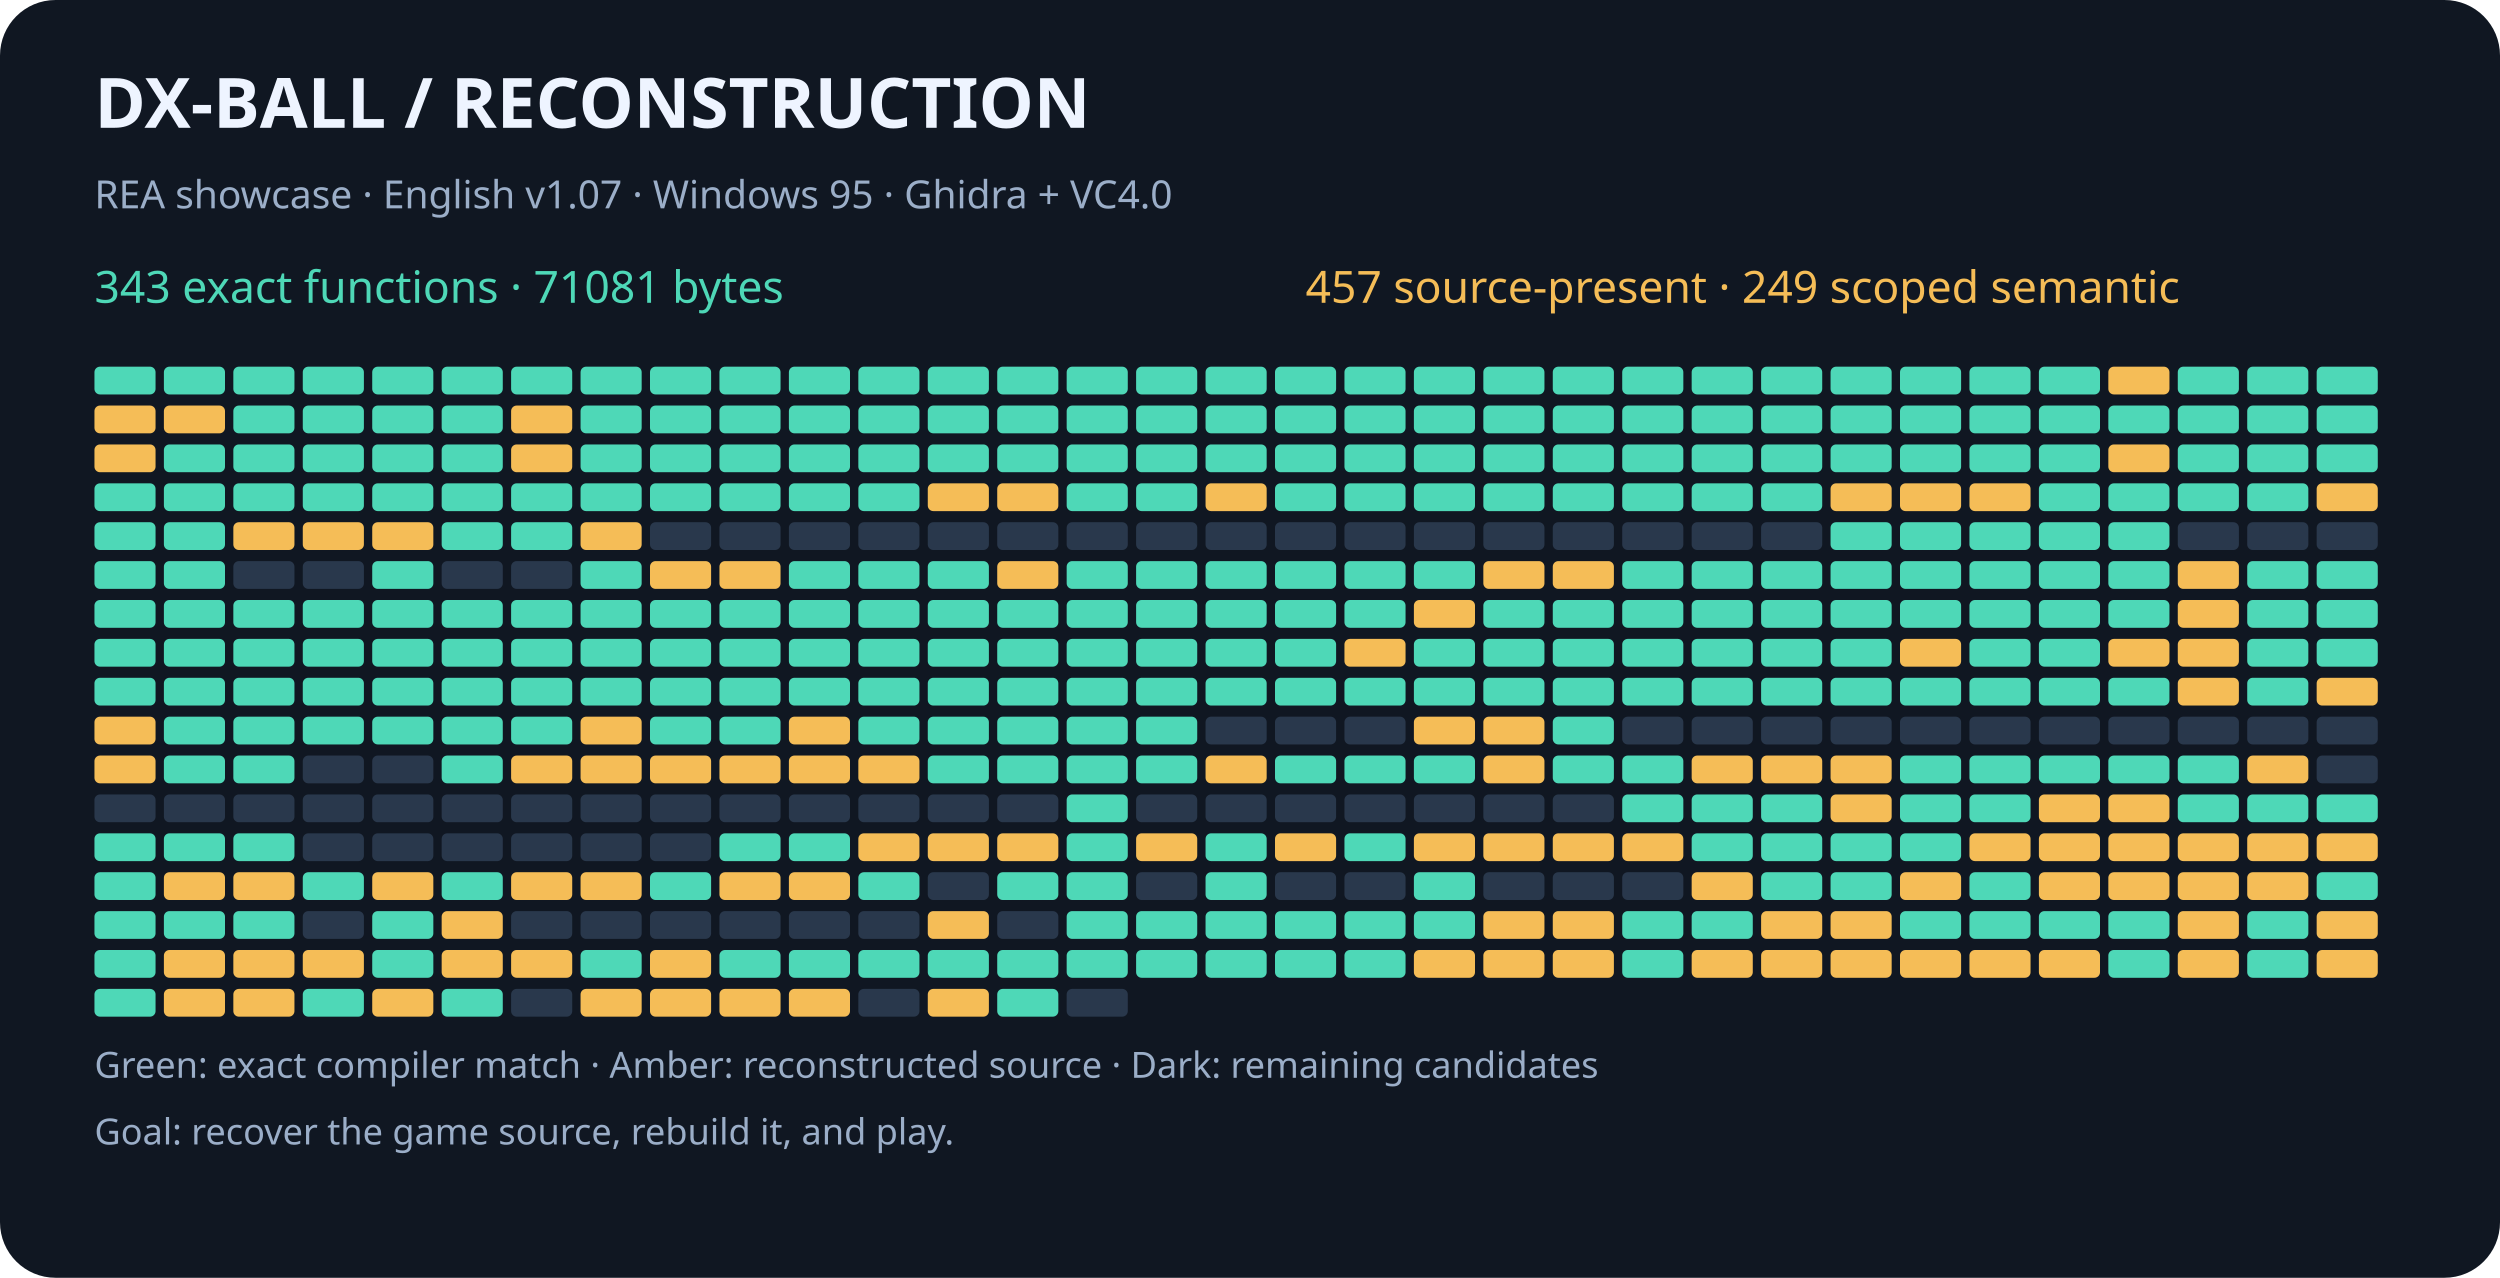
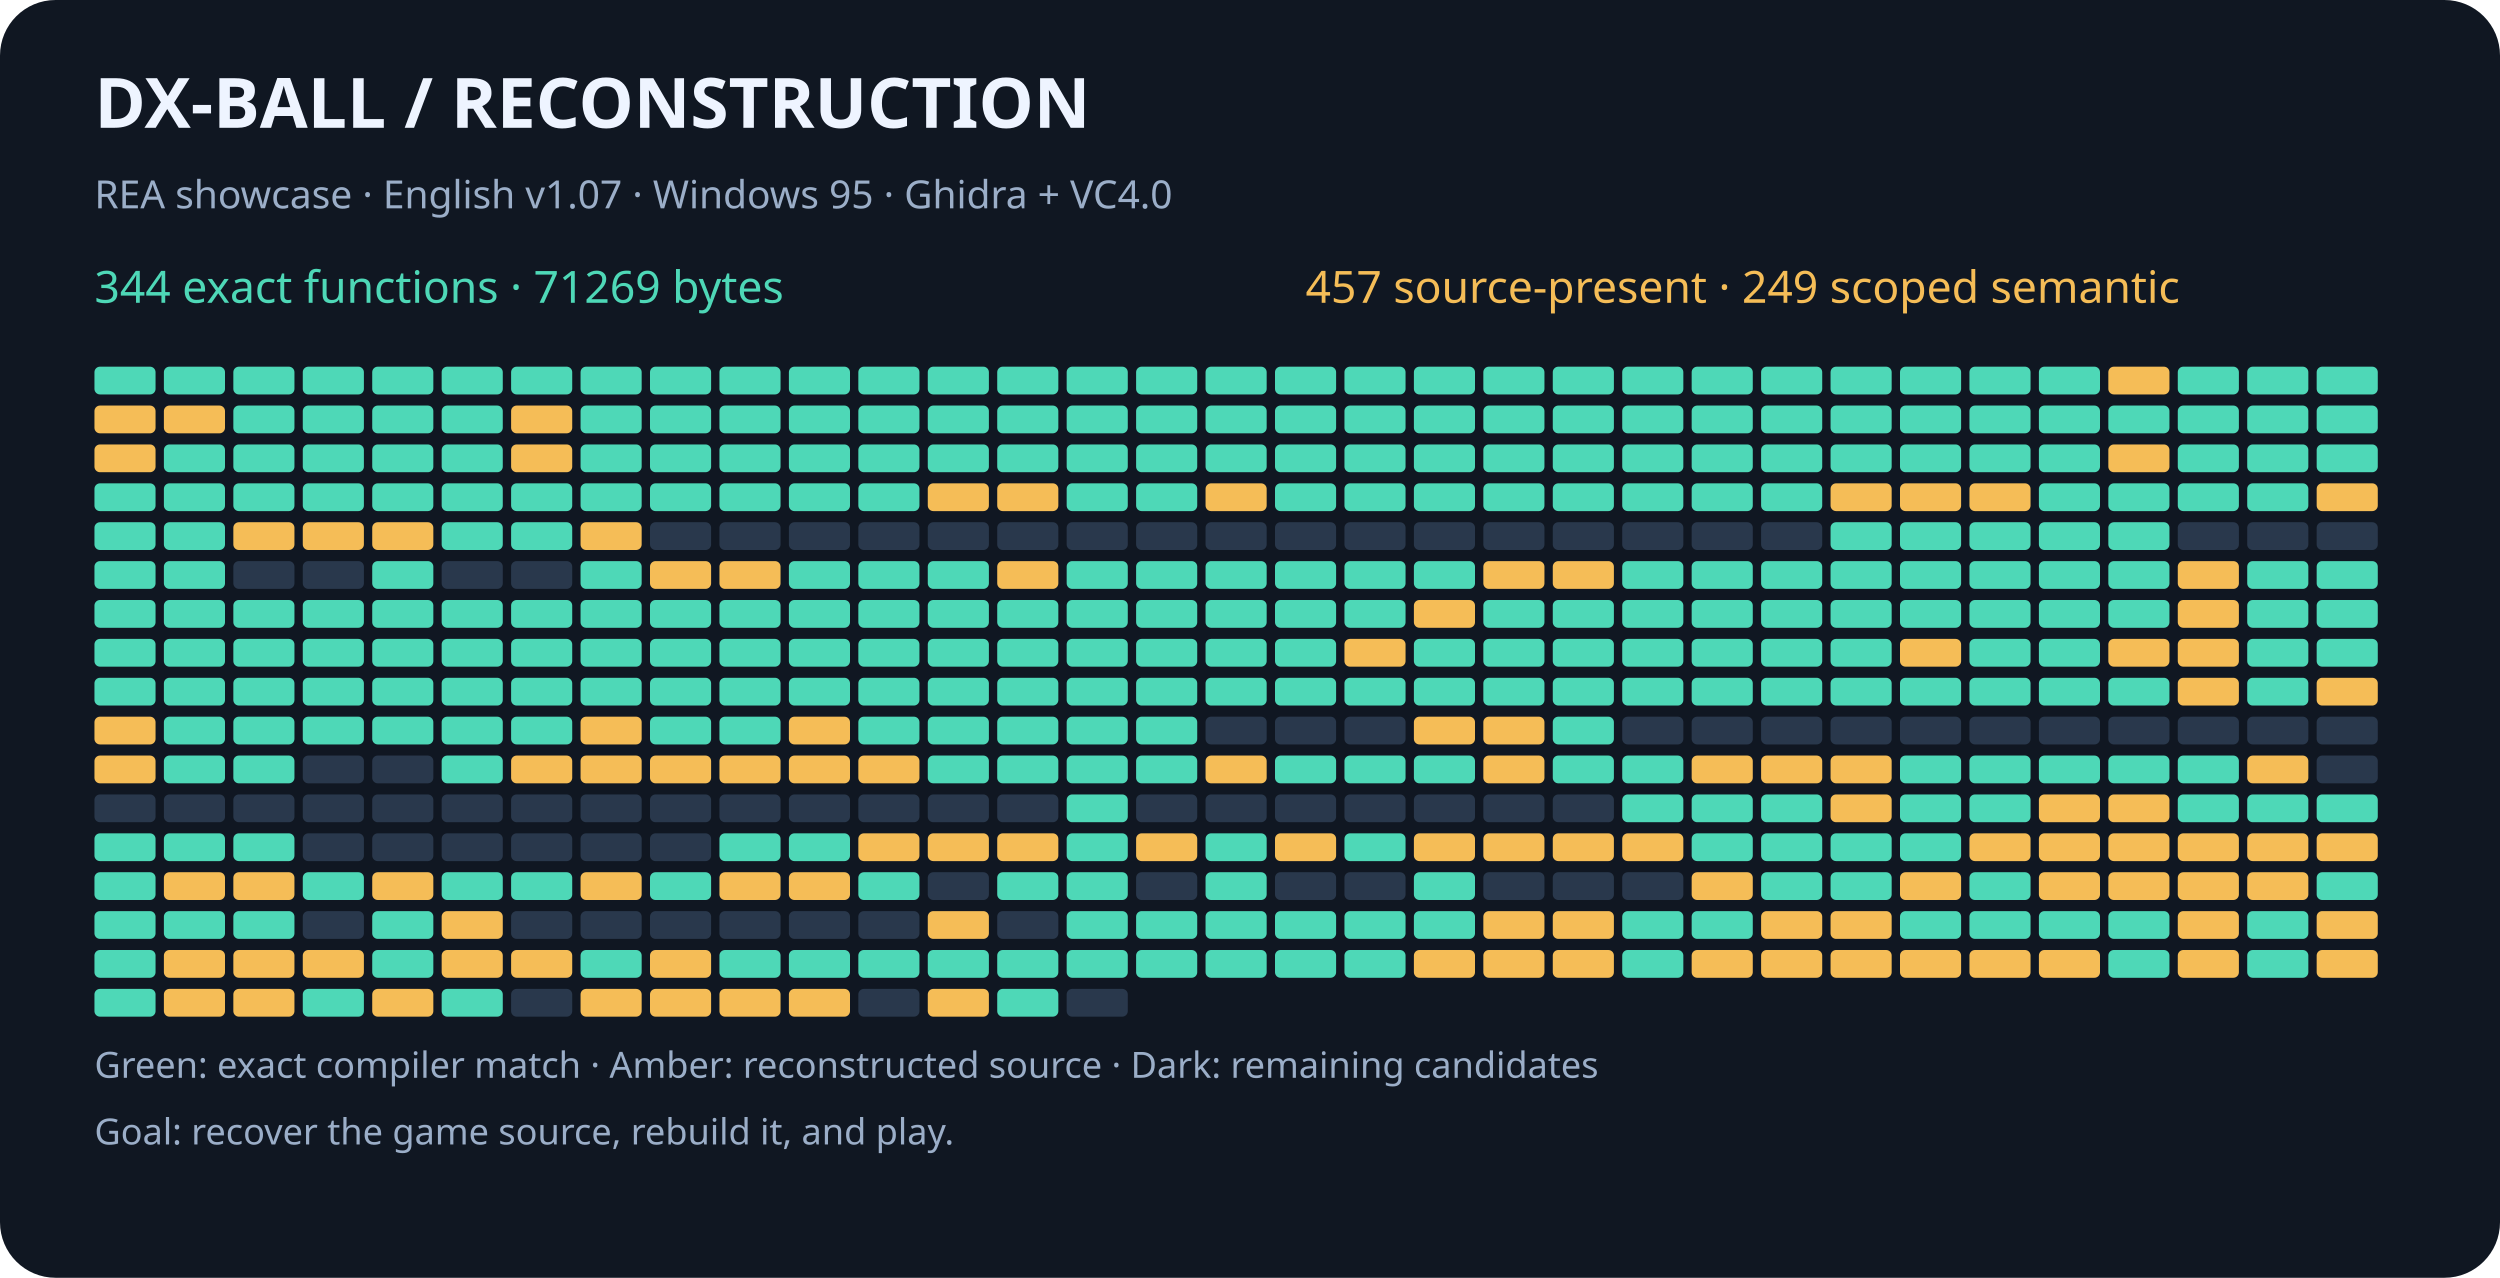
<svg xmlns="http://www.w3.org/2000/svg" width="900" height="460" viewBox="0 0 900 460" role="img" aria-labelledby="title desc">
  <rect width="900" height="460" rx="20" fill="#101722" />
  <g font-family="sans-serif">
    <text x="34" y="46" fill="#eef4ff" font-size="25" font-weight="bold">DX-BALL  /  RECONSTRUCTION</text>
    <text x="34" y="75" fill="#9baec8" font-size="14">REA showcase · English v1.07 · Windows 95 · Ghidra + VC4.0</text>
-     <text x="34" y="109" fill="#4ed8b7" font-size="16">343 exact functions · 71081 bytes</text>
+     <text x="34" y="109" fill="#4ed8b7" font-size="16">344 exact functions · 71269 bytes</text>
    <text x="470" y="109" fill="#f5bd57" font-size="16">457 source-present · 249 scoped semantic</text>
    <rect x="34" y="132" width="22" height="10" rx="2" fill="#4ed8b7" />
    <rect x="59" y="132" width="22" height="10" rx="2" fill="#4ed8b7" />
    <rect x="84" y="132" width="22" height="10" rx="2" fill="#4ed8b7" />
    <rect x="109" y="132" width="22" height="10" rx="2" fill="#4ed8b7" />
    <rect x="134" y="132" width="22" height="10" rx="2" fill="#4ed8b7" />
    <rect x="159" y="132" width="22" height="10" rx="2" fill="#4ed8b7" />
    <rect x="184" y="132" width="22" height="10" rx="2" fill="#4ed8b7" />
    <rect x="209" y="132" width="22" height="10" rx="2" fill="#4ed8b7" />
    <rect x="234" y="132" width="22" height="10" rx="2" fill="#4ed8b7" />
    <rect x="259" y="132" width="22" height="10" rx="2" fill="#4ed8b7" />
    <rect x="284" y="132" width="22" height="10" rx="2" fill="#4ed8b7" />
    <rect x="309" y="132" width="22" height="10" rx="2" fill="#4ed8b7" />
    <rect x="334" y="132" width="22" height="10" rx="2" fill="#4ed8b7" />
    <rect x="359" y="132" width="22" height="10" rx="2" fill="#4ed8b7" />
    <rect x="384" y="132" width="22" height="10" rx="2" fill="#4ed8b7" />
    <rect x="409" y="132" width="22" height="10" rx="2" fill="#4ed8b7" />
    <rect x="434" y="132" width="22" height="10" rx="2" fill="#4ed8b7" />
    <rect x="459" y="132" width="22" height="10" rx="2" fill="#4ed8b7" />
    <rect x="484" y="132" width="22" height="10" rx="2" fill="#4ed8b7" />
    <rect x="509" y="132" width="22" height="10" rx="2" fill="#4ed8b7" />
    <rect x="534" y="132" width="22" height="10" rx="2" fill="#4ed8b7" />
    <rect x="559" y="132" width="22" height="10" rx="2" fill="#4ed8b7" />
    <rect x="584" y="132" width="22" height="10" rx="2" fill="#4ed8b7" />
    <rect x="609" y="132" width="22" height="10" rx="2" fill="#4ed8b7" />
    <rect x="634" y="132" width="22" height="10" rx="2" fill="#4ed8b7" />
    <rect x="659" y="132" width="22" height="10" rx="2" fill="#4ed8b7" />
    <rect x="684" y="132" width="22" height="10" rx="2" fill="#4ed8b7" />
    <rect x="709" y="132" width="22" height="10" rx="2" fill="#4ed8b7" />
    <rect x="734" y="132" width="22" height="10" rx="2" fill="#4ed8b7" />
    <rect x="759" y="132" width="22" height="10" rx="2" fill="#f5bd57" />
    <rect x="784" y="132" width="22" height="10" rx="2" fill="#4ed8b7" />
    <rect x="809" y="132" width="22" height="10" rx="2" fill="#4ed8b7" />
    <rect x="834" y="132" width="22" height="10" rx="2" fill="#4ed8b7" />
    <rect x="34" y="146" width="22" height="10" rx="2" fill="#f5bd57" />
    <rect x="59" y="146" width="22" height="10" rx="2" fill="#f5bd57" />
    <rect x="84" y="146" width="22" height="10" rx="2" fill="#4ed8b7" />
    <rect x="109" y="146" width="22" height="10" rx="2" fill="#4ed8b7" />
    <rect x="134" y="146" width="22" height="10" rx="2" fill="#4ed8b7" />
    <rect x="159" y="146" width="22" height="10" rx="2" fill="#4ed8b7" />
    <rect x="184" y="146" width="22" height="10" rx="2" fill="#f5bd57" />
    <rect x="209" y="146" width="22" height="10" rx="2" fill="#4ed8b7" />
    <rect x="234" y="146" width="22" height="10" rx="2" fill="#4ed8b7" />
    <rect x="259" y="146" width="22" height="10" rx="2" fill="#4ed8b7" />
    <rect x="284" y="146" width="22" height="10" rx="2" fill="#4ed8b7" />
    <rect x="309" y="146" width="22" height="10" rx="2" fill="#4ed8b7" />
    <rect x="334" y="146" width="22" height="10" rx="2" fill="#4ed8b7" />
    <rect x="359" y="146" width="22" height="10" rx="2" fill="#4ed8b7" />
    <rect x="384" y="146" width="22" height="10" rx="2" fill="#4ed8b7" />
    <rect x="409" y="146" width="22" height="10" rx="2" fill="#4ed8b7" />
    <rect x="434" y="146" width="22" height="10" rx="2" fill="#4ed8b7" />
    <rect x="459" y="146" width="22" height="10" rx="2" fill="#4ed8b7" />
    <rect x="484" y="146" width="22" height="10" rx="2" fill="#4ed8b7" />
    <rect x="509" y="146" width="22" height="10" rx="2" fill="#4ed8b7" />
    <rect x="534" y="146" width="22" height="10" rx="2" fill="#4ed8b7" />
    <rect x="559" y="146" width="22" height="10" rx="2" fill="#4ed8b7" />
    <rect x="584" y="146" width="22" height="10" rx="2" fill="#4ed8b7" />
    <rect x="609" y="146" width="22" height="10" rx="2" fill="#4ed8b7" />
    <rect x="634" y="146" width="22" height="10" rx="2" fill="#4ed8b7" />
    <rect x="659" y="146" width="22" height="10" rx="2" fill="#4ed8b7" />
    <rect x="684" y="146" width="22" height="10" rx="2" fill="#4ed8b7" />
    <rect x="709" y="146" width="22" height="10" rx="2" fill="#4ed8b7" />
    <rect x="734" y="146" width="22" height="10" rx="2" fill="#4ed8b7" />
    <rect x="759" y="146" width="22" height="10" rx="2" fill="#4ed8b7" />
    <rect x="784" y="146" width="22" height="10" rx="2" fill="#4ed8b7" />
    <rect x="809" y="146" width="22" height="10" rx="2" fill="#4ed8b7" />
    <rect x="834" y="146" width="22" height="10" rx="2" fill="#4ed8b7" />
    <rect x="34" y="160" width="22" height="10" rx="2" fill="#f5bd57" />
    <rect x="59" y="160" width="22" height="10" rx="2" fill="#4ed8b7" />
    <rect x="84" y="160" width="22" height="10" rx="2" fill="#4ed8b7" />
    <rect x="109" y="160" width="22" height="10" rx="2" fill="#4ed8b7" />
    <rect x="134" y="160" width="22" height="10" rx="2" fill="#4ed8b7" />
    <rect x="159" y="160" width="22" height="10" rx="2" fill="#4ed8b7" />
    <rect x="184" y="160" width="22" height="10" rx="2" fill="#f5bd57" />
    <rect x="209" y="160" width="22" height="10" rx="2" fill="#4ed8b7" />
    <rect x="234" y="160" width="22" height="10" rx="2" fill="#4ed8b7" />
    <rect x="259" y="160" width="22" height="10" rx="2" fill="#4ed8b7" />
    <rect x="284" y="160" width="22" height="10" rx="2" fill="#4ed8b7" />
    <rect x="309" y="160" width="22" height="10" rx="2" fill="#4ed8b7" />
    <rect x="334" y="160" width="22" height="10" rx="2" fill="#4ed8b7" />
    <rect x="359" y="160" width="22" height="10" rx="2" fill="#4ed8b7" />
    <rect x="384" y="160" width="22" height="10" rx="2" fill="#4ed8b7" />
    <rect x="409" y="160" width="22" height="10" rx="2" fill="#4ed8b7" />
    <rect x="434" y="160" width="22" height="10" rx="2" fill="#4ed8b7" />
    <rect x="459" y="160" width="22" height="10" rx="2" fill="#4ed8b7" />
    <rect x="484" y="160" width="22" height="10" rx="2" fill="#4ed8b7" />
    <rect x="509" y="160" width="22" height="10" rx="2" fill="#4ed8b7" />
    <rect x="534" y="160" width="22" height="10" rx="2" fill="#4ed8b7" />
    <rect x="559" y="160" width="22" height="10" rx="2" fill="#4ed8b7" />
    <rect x="584" y="160" width="22" height="10" rx="2" fill="#4ed8b7" />
    <rect x="609" y="160" width="22" height="10" rx="2" fill="#4ed8b7" />
    <rect x="634" y="160" width="22" height="10" rx="2" fill="#4ed8b7" />
    <rect x="659" y="160" width="22" height="10" rx="2" fill="#4ed8b7" />
    <rect x="684" y="160" width="22" height="10" rx="2" fill="#4ed8b7" />
    <rect x="709" y="160" width="22" height="10" rx="2" fill="#4ed8b7" />
    <rect x="734" y="160" width="22" height="10" rx="2" fill="#4ed8b7" />
    <rect x="759" y="160" width="22" height="10" rx="2" fill="#f5bd57" />
    <rect x="784" y="160" width="22" height="10" rx="2" fill="#4ed8b7" />
    <rect x="809" y="160" width="22" height="10" rx="2" fill="#4ed8b7" />
    <rect x="834" y="160" width="22" height="10" rx="2" fill="#4ed8b7" />
    <rect x="34" y="174" width="22" height="10" rx="2" fill="#4ed8b7" />
    <rect x="59" y="174" width="22" height="10" rx="2" fill="#4ed8b7" />
    <rect x="84" y="174" width="22" height="10" rx="2" fill="#4ed8b7" />
    <rect x="109" y="174" width="22" height="10" rx="2" fill="#4ed8b7" />
    <rect x="134" y="174" width="22" height="10" rx="2" fill="#4ed8b7" />
    <rect x="159" y="174" width="22" height="10" rx="2" fill="#4ed8b7" />
    <rect x="184" y="174" width="22" height="10" rx="2" fill="#4ed8b7" />
    <rect x="209" y="174" width="22" height="10" rx="2" fill="#4ed8b7" />
    <rect x="234" y="174" width="22" height="10" rx="2" fill="#4ed8b7" />
    <rect x="259" y="174" width="22" height="10" rx="2" fill="#4ed8b7" />
    <rect x="284" y="174" width="22" height="10" rx="2" fill="#4ed8b7" />
    <rect x="309" y="174" width="22" height="10" rx="2" fill="#4ed8b7" />
    <rect x="334" y="174" width="22" height="10" rx="2" fill="#f5bd57" />
    <rect x="359" y="174" width="22" height="10" rx="2" fill="#f5bd57" />
    <rect x="384" y="174" width="22" height="10" rx="2" fill="#4ed8b7" />
    <rect x="409" y="174" width="22" height="10" rx="2" fill="#4ed8b7" />
    <rect x="434" y="174" width="22" height="10" rx="2" fill="#f5bd57" />
    <rect x="459" y="174" width="22" height="10" rx="2" fill="#4ed8b7" />
    <rect x="484" y="174" width="22" height="10" rx="2" fill="#4ed8b7" />
    <rect x="509" y="174" width="22" height="10" rx="2" fill="#4ed8b7" />
    <rect x="534" y="174" width="22" height="10" rx="2" fill="#4ed8b7" />
    <rect x="559" y="174" width="22" height="10" rx="2" fill="#4ed8b7" />
    <rect x="584" y="174" width="22" height="10" rx="2" fill="#4ed8b7" />
    <rect x="609" y="174" width="22" height="10" rx="2" fill="#4ed8b7" />
    <rect x="634" y="174" width="22" height="10" rx="2" fill="#4ed8b7" />
    <rect x="659" y="174" width="22" height="10" rx="2" fill="#f5bd57" />
    <rect x="684" y="174" width="22" height="10" rx="2" fill="#f5bd57" />
    <rect x="709" y="174" width="22" height="10" rx="2" fill="#f5bd57" />
    <rect x="734" y="174" width="22" height="10" rx="2" fill="#4ed8b7" />
    <rect x="759" y="174" width="22" height="10" rx="2" fill="#4ed8b7" />
    <rect x="784" y="174" width="22" height="10" rx="2" fill="#4ed8b7" />
    <rect x="809" y="174" width="22" height="10" rx="2" fill="#4ed8b7" />
    <rect x="834" y="174" width="22" height="10" rx="2" fill="#f5bd57" />
    <rect x="34" y="188" width="22" height="10" rx="2" fill="#4ed8b7" />
    <rect x="59" y="188" width="22" height="10" rx="2" fill="#4ed8b7" />
    <rect x="84" y="188" width="22" height="10" rx="2" fill="#f5bd57" />
    <rect x="109" y="188" width="22" height="10" rx="2" fill="#f5bd57" />
    <rect x="134" y="188" width="22" height="10" rx="2" fill="#f5bd57" />
    <rect x="159" y="188" width="22" height="10" rx="2" fill="#4ed8b7" />
    <rect x="184" y="188" width="22" height="10" rx="2" fill="#4ed8b7" />
    <rect x="209" y="188" width="22" height="10" rx="2" fill="#f5bd57" />
    <rect x="234" y="188" width="22" height="10" rx="2" fill="#29384c" />
    <rect x="259" y="188" width="22" height="10" rx="2" fill="#29384c" />
    <rect x="284" y="188" width="22" height="10" rx="2" fill="#29384c" />
    <rect x="309" y="188" width="22" height="10" rx="2" fill="#29384c" />
    <rect x="334" y="188" width="22" height="10" rx="2" fill="#29384c" />
    <rect x="359" y="188" width="22" height="10" rx="2" fill="#29384c" />
    <rect x="384" y="188" width="22" height="10" rx="2" fill="#29384c" />
    <rect x="409" y="188" width="22" height="10" rx="2" fill="#29384c" />
    <rect x="434" y="188" width="22" height="10" rx="2" fill="#29384c" />
    <rect x="459" y="188" width="22" height="10" rx="2" fill="#29384c" />
    <rect x="484" y="188" width="22" height="10" rx="2" fill="#29384c" />
    <rect x="509" y="188" width="22" height="10" rx="2" fill="#29384c" />
    <rect x="534" y="188" width="22" height="10" rx="2" fill="#29384c" />
    <rect x="559" y="188" width="22" height="10" rx="2" fill="#29384c" />
    <rect x="584" y="188" width="22" height="10" rx="2" fill="#29384c" />
    <rect x="609" y="188" width="22" height="10" rx="2" fill="#29384c" />
    <rect x="634" y="188" width="22" height="10" rx="2" fill="#29384c" />
    <rect x="659" y="188" width="22" height="10" rx="2" fill="#4ed8b7" />
    <rect x="684" y="188" width="22" height="10" rx="2" fill="#4ed8b7" />
    <rect x="709" y="188" width="22" height="10" rx="2" fill="#4ed8b7" />
    <rect x="734" y="188" width="22" height="10" rx="2" fill="#4ed8b7" />
    <rect x="759" y="188" width="22" height="10" rx="2" fill="#4ed8b7" />
    <rect x="784" y="188" width="22" height="10" rx="2" fill="#29384c" />
    <rect x="809" y="188" width="22" height="10" rx="2" fill="#29384c" />
    <rect x="834" y="188" width="22" height="10" rx="2" fill="#29384c" />
    <rect x="34" y="202" width="22" height="10" rx="2" fill="#4ed8b7" />
    <rect x="59" y="202" width="22" height="10" rx="2" fill="#4ed8b7" />
    <rect x="84" y="202" width="22" height="10" rx="2" fill="#29384c" />
    <rect x="109" y="202" width="22" height="10" rx="2" fill="#29384c" />
    <rect x="134" y="202" width="22" height="10" rx="2" fill="#4ed8b7" />
    <rect x="159" y="202" width="22" height="10" rx="2" fill="#29384c" />
    <rect x="184" y="202" width="22" height="10" rx="2" fill="#29384c" />
    <rect x="209" y="202" width="22" height="10" rx="2" fill="#4ed8b7" />
    <rect x="234" y="202" width="22" height="10" rx="2" fill="#f5bd57" />
    <rect x="259" y="202" width="22" height="10" rx="2" fill="#f5bd57" />
    <rect x="284" y="202" width="22" height="10" rx="2" fill="#4ed8b7" />
    <rect x="309" y="202" width="22" height="10" rx="2" fill="#4ed8b7" />
    <rect x="334" y="202" width="22" height="10" rx="2" fill="#4ed8b7" />
    <rect x="359" y="202" width="22" height="10" rx="2" fill="#f5bd57" />
    <rect x="384" y="202" width="22" height="10" rx="2" fill="#4ed8b7" />
    <rect x="409" y="202" width="22" height="10" rx="2" fill="#4ed8b7" />
    <rect x="434" y="202" width="22" height="10" rx="2" fill="#4ed8b7" />
    <rect x="459" y="202" width="22" height="10" rx="2" fill="#4ed8b7" />
    <rect x="484" y="202" width="22" height="10" rx="2" fill="#4ed8b7" />
    <rect x="509" y="202" width="22" height="10" rx="2" fill="#4ed8b7" />
    <rect x="534" y="202" width="22" height="10" rx="2" fill="#f5bd57" />
    <rect x="559" y="202" width="22" height="10" rx="2" fill="#f5bd57" />
    <rect x="584" y="202" width="22" height="10" rx="2" fill="#4ed8b7" />
    <rect x="609" y="202" width="22" height="10" rx="2" fill="#4ed8b7" />
    <rect x="634" y="202" width="22" height="10" rx="2" fill="#4ed8b7" />
    <rect x="659" y="202" width="22" height="10" rx="2" fill="#4ed8b7" />
    <rect x="684" y="202" width="22" height="10" rx="2" fill="#4ed8b7" />
    <rect x="709" y="202" width="22" height="10" rx="2" fill="#4ed8b7" />
    <rect x="734" y="202" width="22" height="10" rx="2" fill="#4ed8b7" />
    <rect x="759" y="202" width="22" height="10" rx="2" fill="#4ed8b7" />
    <rect x="784" y="202" width="22" height="10" rx="2" fill="#f5bd57" />
    <rect x="809" y="202" width="22" height="10" rx="2" fill="#4ed8b7" />
    <rect x="834" y="202" width="22" height="10" rx="2" fill="#4ed8b7" />
    <rect x="34" y="216" width="22" height="10" rx="2" fill="#4ed8b7" />
    <rect x="59" y="216" width="22" height="10" rx="2" fill="#4ed8b7" />
    <rect x="84" y="216" width="22" height="10" rx="2" fill="#4ed8b7" />
    <rect x="109" y="216" width="22" height="10" rx="2" fill="#4ed8b7" />
    <rect x="134" y="216" width="22" height="10" rx="2" fill="#4ed8b7" />
    <rect x="159" y="216" width="22" height="10" rx="2" fill="#4ed8b7" />
    <rect x="184" y="216" width="22" height="10" rx="2" fill="#4ed8b7" />
    <rect x="209" y="216" width="22" height="10" rx="2" fill="#4ed8b7" />
    <rect x="234" y="216" width="22" height="10" rx="2" fill="#4ed8b7" />
    <rect x="259" y="216" width="22" height="10" rx="2" fill="#4ed8b7" />
    <rect x="284" y="216" width="22" height="10" rx="2" fill="#4ed8b7" />
    <rect x="309" y="216" width="22" height="10" rx="2" fill="#4ed8b7" />
    <rect x="334" y="216" width="22" height="10" rx="2" fill="#4ed8b7" />
    <rect x="359" y="216" width="22" height="10" rx="2" fill="#4ed8b7" />
    <rect x="384" y="216" width="22" height="10" rx="2" fill="#4ed8b7" />
    <rect x="409" y="216" width="22" height="10" rx="2" fill="#4ed8b7" />
    <rect x="434" y="216" width="22" height="10" rx="2" fill="#4ed8b7" />
    <rect x="459" y="216" width="22" height="10" rx="2" fill="#4ed8b7" />
    <rect x="484" y="216" width="22" height="10" rx="2" fill="#4ed8b7" />
    <rect x="509" y="216" width="22" height="10" rx="2" fill="#f5bd57" />
    <rect x="534" y="216" width="22" height="10" rx="2" fill="#4ed8b7" />
    <rect x="559" y="216" width="22" height="10" rx="2" fill="#4ed8b7" />
    <rect x="584" y="216" width="22" height="10" rx="2" fill="#4ed8b7" />
    <rect x="609" y="216" width="22" height="10" rx="2" fill="#4ed8b7" />
    <rect x="634" y="216" width="22" height="10" rx="2" fill="#4ed8b7" />
    <rect x="659" y="216" width="22" height="10" rx="2" fill="#4ed8b7" />
    <rect x="684" y="216" width="22" height="10" rx="2" fill="#4ed8b7" />
    <rect x="709" y="216" width="22" height="10" rx="2" fill="#4ed8b7" />
    <rect x="734" y="216" width="22" height="10" rx="2" fill="#4ed8b7" />
    <rect x="759" y="216" width="22" height="10" rx="2" fill="#4ed8b7" />
    <rect x="784" y="216" width="22" height="10" rx="2" fill="#f5bd57" />
    <rect x="809" y="216" width="22" height="10" rx="2" fill="#4ed8b7" />
    <rect x="834" y="216" width="22" height="10" rx="2" fill="#4ed8b7" />
    <rect x="34" y="230" width="22" height="10" rx="2" fill="#4ed8b7" />
    <rect x="59" y="230" width="22" height="10" rx="2" fill="#4ed8b7" />
    <rect x="84" y="230" width="22" height="10" rx="2" fill="#4ed8b7" />
    <rect x="109" y="230" width="22" height="10" rx="2" fill="#4ed8b7" />
    <rect x="134" y="230" width="22" height="10" rx="2" fill="#4ed8b7" />
    <rect x="159" y="230" width="22" height="10" rx="2" fill="#4ed8b7" />
    <rect x="184" y="230" width="22" height="10" rx="2" fill="#4ed8b7" />
    <rect x="209" y="230" width="22" height="10" rx="2" fill="#4ed8b7" />
    <rect x="234" y="230" width="22" height="10" rx="2" fill="#4ed8b7" />
    <rect x="259" y="230" width="22" height="10" rx="2" fill="#4ed8b7" />
    <rect x="284" y="230" width="22" height="10" rx="2" fill="#4ed8b7" />
    <rect x="309" y="230" width="22" height="10" rx="2" fill="#4ed8b7" />
    <rect x="334" y="230" width="22" height="10" rx="2" fill="#4ed8b7" />
    <rect x="359" y="230" width="22" height="10" rx="2" fill="#4ed8b7" />
    <rect x="384" y="230" width="22" height="10" rx="2" fill="#4ed8b7" />
    <rect x="409" y="230" width="22" height="10" rx="2" fill="#4ed8b7" />
    <rect x="434" y="230" width="22" height="10" rx="2" fill="#4ed8b7" />
    <rect x="459" y="230" width="22" height="10" rx="2" fill="#4ed8b7" />
    <rect x="484" y="230" width="22" height="10" rx="2" fill="#f5bd57" />
    <rect x="509" y="230" width="22" height="10" rx="2" fill="#4ed8b7" />
    <rect x="534" y="230" width="22" height="10" rx="2" fill="#4ed8b7" />
    <rect x="559" y="230" width="22" height="10" rx="2" fill="#4ed8b7" />
    <rect x="584" y="230" width="22" height="10" rx="2" fill="#4ed8b7" />
    <rect x="609" y="230" width="22" height="10" rx="2" fill="#4ed8b7" />
    <rect x="634" y="230" width="22" height="10" rx="2" fill="#4ed8b7" />
    <rect x="659" y="230" width="22" height="10" rx="2" fill="#4ed8b7" />
    <rect x="684" y="230" width="22" height="10" rx="2" fill="#f5bd57" />
    <rect x="709" y="230" width="22" height="10" rx="2" fill="#4ed8b7" />
    <rect x="734" y="230" width="22" height="10" rx="2" fill="#4ed8b7" />
    <rect x="759" y="230" width="22" height="10" rx="2" fill="#f5bd57" />
    <rect x="784" y="230" width="22" height="10" rx="2" fill="#f5bd57" />
    <rect x="809" y="230" width="22" height="10" rx="2" fill="#4ed8b7" />
    <rect x="834" y="230" width="22" height="10" rx="2" fill="#4ed8b7" />
    <rect x="34" y="244" width="22" height="10" rx="2" fill="#4ed8b7" />
    <rect x="59" y="244" width="22" height="10" rx="2" fill="#4ed8b7" />
    <rect x="84" y="244" width="22" height="10" rx="2" fill="#4ed8b7" />
    <rect x="109" y="244" width="22" height="10" rx="2" fill="#4ed8b7" />
    <rect x="134" y="244" width="22" height="10" rx="2" fill="#4ed8b7" />
    <rect x="159" y="244" width="22" height="10" rx="2" fill="#4ed8b7" />
    <rect x="184" y="244" width="22" height="10" rx="2" fill="#4ed8b7" />
    <rect x="209" y="244" width="22" height="10" rx="2" fill="#4ed8b7" />
    <rect x="234" y="244" width="22" height="10" rx="2" fill="#4ed8b7" />
    <rect x="259" y="244" width="22" height="10" rx="2" fill="#4ed8b7" />
    <rect x="284" y="244" width="22" height="10" rx="2" fill="#4ed8b7" />
    <rect x="309" y="244" width="22" height="10" rx="2" fill="#4ed8b7" />
    <rect x="334" y="244" width="22" height="10" rx="2" fill="#4ed8b7" />
    <rect x="359" y="244" width="22" height="10" rx="2" fill="#4ed8b7" />
    <rect x="384" y="244" width="22" height="10" rx="2" fill="#4ed8b7" />
    <rect x="409" y="244" width="22" height="10" rx="2" fill="#4ed8b7" />
    <rect x="434" y="244" width="22" height="10" rx="2" fill="#4ed8b7" />
    <rect x="459" y="244" width="22" height="10" rx="2" fill="#4ed8b7" />
    <rect x="484" y="244" width="22" height="10" rx="2" fill="#4ed8b7" />
    <rect x="509" y="244" width="22" height="10" rx="2" fill="#4ed8b7" />
    <rect x="534" y="244" width="22" height="10" rx="2" fill="#4ed8b7" />
    <rect x="559" y="244" width="22" height="10" rx="2" fill="#4ed8b7" />
    <rect x="584" y="244" width="22" height="10" rx="2" fill="#4ed8b7" />
    <rect x="609" y="244" width="22" height="10" rx="2" fill="#4ed8b7" />
    <rect x="634" y="244" width="22" height="10" rx="2" fill="#4ed8b7" />
    <rect x="659" y="244" width="22" height="10" rx="2" fill="#4ed8b7" />
    <rect x="684" y="244" width="22" height="10" rx="2" fill="#4ed8b7" />
    <rect x="709" y="244" width="22" height="10" rx="2" fill="#4ed8b7" />
    <rect x="734" y="244" width="22" height="10" rx="2" fill="#4ed8b7" />
    <rect x="759" y="244" width="22" height="10" rx="2" fill="#4ed8b7" />
    <rect x="784" y="244" width="22" height="10" rx="2" fill="#f5bd57" />
    <rect x="809" y="244" width="22" height="10" rx="2" fill="#4ed8b7" />
    <rect x="834" y="244" width="22" height="10" rx="2" fill="#f5bd57" />
    <rect x="34" y="258" width="22" height="10" rx="2" fill="#f5bd57" />
    <rect x="59" y="258" width="22" height="10" rx="2" fill="#4ed8b7" />
    <rect x="84" y="258" width="22" height="10" rx="2" fill="#4ed8b7" />
    <rect x="109" y="258" width="22" height="10" rx="2" fill="#4ed8b7" />
    <rect x="134" y="258" width="22" height="10" rx="2" fill="#4ed8b7" />
    <rect x="159" y="258" width="22" height="10" rx="2" fill="#4ed8b7" />
    <rect x="184" y="258" width="22" height="10" rx="2" fill="#4ed8b7" />
    <rect x="209" y="258" width="22" height="10" rx="2" fill="#f5bd57" />
    <rect x="234" y="258" width="22" height="10" rx="2" fill="#4ed8b7" />
    <rect x="259" y="258" width="22" height="10" rx="2" fill="#4ed8b7" />
    <rect x="284" y="258" width="22" height="10" rx="2" fill="#f5bd57" />
    <rect x="309" y="258" width="22" height="10" rx="2" fill="#4ed8b7" />
    <rect x="334" y="258" width="22" height="10" rx="2" fill="#4ed8b7" />
    <rect x="359" y="258" width="22" height="10" rx="2" fill="#4ed8b7" />
    <rect x="384" y="258" width="22" height="10" rx="2" fill="#4ed8b7" />
    <rect x="409" y="258" width="22" height="10" rx="2" fill="#4ed8b7" />
    <rect x="434" y="258" width="22" height="10" rx="2" fill="#29384c" />
    <rect x="459" y="258" width="22" height="10" rx="2" fill="#29384c" />
    <rect x="484" y="258" width="22" height="10" rx="2" fill="#29384c" />
    <rect x="509" y="258" width="22" height="10" rx="2" fill="#f5bd57" />
    <rect x="534" y="258" width="22" height="10" rx="2" fill="#f5bd57" />
    <rect x="559" y="258" width="22" height="10" rx="2" fill="#4ed8b7" />
    <rect x="584" y="258" width="22" height="10" rx="2" fill="#29384c" />
    <rect x="609" y="258" width="22" height="10" rx="2" fill="#29384c" />
    <rect x="634" y="258" width="22" height="10" rx="2" fill="#29384c" />
    <rect x="659" y="258" width="22" height="10" rx="2" fill="#29384c" />
    <rect x="684" y="258" width="22" height="10" rx="2" fill="#29384c" />
    <rect x="709" y="258" width="22" height="10" rx="2" fill="#29384c" />
    <rect x="734" y="258" width="22" height="10" rx="2" fill="#29384c" />
    <rect x="759" y="258" width="22" height="10" rx="2" fill="#29384c" />
    <rect x="784" y="258" width="22" height="10" rx="2" fill="#29384c" />
    <rect x="809" y="258" width="22" height="10" rx="2" fill="#29384c" />
    <rect x="834" y="258" width="22" height="10" rx="2" fill="#29384c" />
    <rect x="34" y="272" width="22" height="10" rx="2" fill="#f5bd57" />
    <rect x="59" y="272" width="22" height="10" rx="2" fill="#4ed8b7" />
    <rect x="84" y="272" width="22" height="10" rx="2" fill="#4ed8b7" />
    <rect x="109" y="272" width="22" height="10" rx="2" fill="#29384c" />
    <rect x="134" y="272" width="22" height="10" rx="2" fill="#29384c" />
    <rect x="159" y="272" width="22" height="10" rx="2" fill="#4ed8b7" />
    <rect x="184" y="272" width="22" height="10" rx="2" fill="#f5bd57" />
    <rect x="209" y="272" width="22" height="10" rx="2" fill="#f5bd57" />
    <rect x="234" y="272" width="22" height="10" rx="2" fill="#f5bd57" />
    <rect x="259" y="272" width="22" height="10" rx="2" fill="#f5bd57" />
    <rect x="284" y="272" width="22" height="10" rx="2" fill="#f5bd57" />
    <rect x="309" y="272" width="22" height="10" rx="2" fill="#f5bd57" />
    <rect x="334" y="272" width="22" height="10" rx="2" fill="#4ed8b7" />
    <rect x="359" y="272" width="22" height="10" rx="2" fill="#4ed8b7" />
    <rect x="384" y="272" width="22" height="10" rx="2" fill="#4ed8b7" />
    <rect x="409" y="272" width="22" height="10" rx="2" fill="#4ed8b7" />
    <rect x="434" y="272" width="22" height="10" rx="2" fill="#f5bd57" />
    <rect x="459" y="272" width="22" height="10" rx="2" fill="#4ed8b7" />
    <rect x="484" y="272" width="22" height="10" rx="2" fill="#4ed8b7" />
    <rect x="509" y="272" width="22" height="10" rx="2" fill="#4ed8b7" />
    <rect x="534" y="272" width="22" height="10" rx="2" fill="#f5bd57" />
    <rect x="559" y="272" width="22" height="10" rx="2" fill="#4ed8b7" />
    <rect x="584" y="272" width="22" height="10" rx="2" fill="#4ed8b7" />
    <rect x="609" y="272" width="22" height="10" rx="2" fill="#f5bd57" />
    <rect x="634" y="272" width="22" height="10" rx="2" fill="#f5bd57" />
    <rect x="659" y="272" width="22" height="10" rx="2" fill="#f5bd57" />
    <rect x="684" y="272" width="22" height="10" rx="2" fill="#4ed8b7" />
    <rect x="709" y="272" width="22" height="10" rx="2" fill="#4ed8b7" />
    <rect x="734" y="272" width="22" height="10" rx="2" fill="#4ed8b7" />
    <rect x="759" y="272" width="22" height="10" rx="2" fill="#4ed8b7" />
    <rect x="784" y="272" width="22" height="10" rx="2" fill="#4ed8b7" />
    <rect x="809" y="272" width="22" height="10" rx="2" fill="#f5bd57" />
    <rect x="834" y="272" width="22" height="10" rx="2" fill="#29384c" />
    <rect x="34" y="286" width="22" height="10" rx="2" fill="#29384c" />
    <rect x="59" y="286" width="22" height="10" rx="2" fill="#29384c" />
    <rect x="84" y="286" width="22" height="10" rx="2" fill="#29384c" />
    <rect x="109" y="286" width="22" height="10" rx="2" fill="#29384c" />
    <rect x="134" y="286" width="22" height="10" rx="2" fill="#29384c" />
    <rect x="159" y="286" width="22" height="10" rx="2" fill="#29384c" />
    <rect x="184" y="286" width="22" height="10" rx="2" fill="#29384c" />
    <rect x="209" y="286" width="22" height="10" rx="2" fill="#29384c" />
    <rect x="234" y="286" width="22" height="10" rx="2" fill="#29384c" />
    <rect x="259" y="286" width="22" height="10" rx="2" fill="#29384c" />
    <rect x="284" y="286" width="22" height="10" rx="2" fill="#29384c" />
    <rect x="309" y="286" width="22" height="10" rx="2" fill="#29384c" />
    <rect x="334" y="286" width="22" height="10" rx="2" fill="#29384c" />
    <rect x="359" y="286" width="22" height="10" rx="2" fill="#29384c" />
    <rect x="384" y="286" width="22" height="10" rx="2" fill="#4ed8b7" />
    <rect x="409" y="286" width="22" height="10" rx="2" fill="#29384c" />
    <rect x="434" y="286" width="22" height="10" rx="2" fill="#29384c" />
    <rect x="459" y="286" width="22" height="10" rx="2" fill="#29384c" />
    <rect x="484" y="286" width="22" height="10" rx="2" fill="#29384c" />
    <rect x="509" y="286" width="22" height="10" rx="2" fill="#29384c" />
    <rect x="534" y="286" width="22" height="10" rx="2" fill="#29384c" />
    <rect x="559" y="286" width="22" height="10" rx="2" fill="#29384c" />
    <rect x="584" y="286" width="22" height="10" rx="2" fill="#4ed8b7" />
    <rect x="609" y="286" width="22" height="10" rx="2" fill="#4ed8b7" />
    <rect x="634" y="286" width="22" height="10" rx="2" fill="#4ed8b7" />
    <rect x="659" y="286" width="22" height="10" rx="2" fill="#f5bd57" />
    <rect x="684" y="286" width="22" height="10" rx="2" fill="#4ed8b7" />
    <rect x="709" y="286" width="22" height="10" rx="2" fill="#4ed8b7" />
    <rect x="734" y="286" width="22" height="10" rx="2" fill="#f5bd57" />
    <rect x="759" y="286" width="22" height="10" rx="2" fill="#f5bd57" />
    <rect x="784" y="286" width="22" height="10" rx="2" fill="#4ed8b7" />
    <rect x="809" y="286" width="22" height="10" rx="2" fill="#4ed8b7" />
    <rect x="834" y="286" width="22" height="10" rx="2" fill="#4ed8b7" />
    <rect x="34" y="300" width="22" height="10" rx="2" fill="#4ed8b7" />
    <rect x="59" y="300" width="22" height="10" rx="2" fill="#4ed8b7" />
    <rect x="84" y="300" width="22" height="10" rx="2" fill="#4ed8b7" />
    <rect x="109" y="300" width="22" height="10" rx="2" fill="#29384c" />
    <rect x="134" y="300" width="22" height="10" rx="2" fill="#29384c" />
    <rect x="159" y="300" width="22" height="10" rx="2" fill="#29384c" />
    <rect x="184" y="300" width="22" height="10" rx="2" fill="#29384c" />
    <rect x="209" y="300" width="22" height="10" rx="2" fill="#29384c" />
    <rect x="234" y="300" width="22" height="10" rx="2" fill="#29384c" />
    <rect x="259" y="300" width="22" height="10" rx="2" fill="#4ed8b7" />
    <rect x="284" y="300" width="22" height="10" rx="2" fill="#4ed8b7" />
    <rect x="309" y="300" width="22" height="10" rx="2" fill="#f5bd57" />
    <rect x="334" y="300" width="22" height="10" rx="2" fill="#f5bd57" />
    <rect x="359" y="300" width="22" height="10" rx="2" fill="#f5bd57" />
    <rect x="384" y="300" width="22" height="10" rx="2" fill="#4ed8b7" />
    <rect x="409" y="300" width="22" height="10" rx="2" fill="#f5bd57" />
    <rect x="434" y="300" width="22" height="10" rx="2" fill="#4ed8b7" />
    <rect x="459" y="300" width="22" height="10" rx="2" fill="#f5bd57" />
    <rect x="484" y="300" width="22" height="10" rx="2" fill="#4ed8b7" />
    <rect x="509" y="300" width="22" height="10" rx="2" fill="#f5bd57" />
    <rect x="534" y="300" width="22" height="10" rx="2" fill="#f5bd57" />
    <rect x="559" y="300" width="22" height="10" rx="2" fill="#f5bd57" />
    <rect x="584" y="300" width="22" height="10" rx="2" fill="#f5bd57" />
    <rect x="609" y="300" width="22" height="10" rx="2" fill="#4ed8b7" />
    <rect x="634" y="300" width="22" height="10" rx="2" fill="#4ed8b7" />
    <rect x="659" y="300" width="22" height="10" rx="2" fill="#4ed8b7" />
    <rect x="684" y="300" width="22" height="10" rx="2" fill="#4ed8b7" />
    <rect x="709" y="300" width="22" height="10" rx="2" fill="#f5bd57" />
    <rect x="734" y="300" width="22" height="10" rx="2" fill="#f5bd57" />
    <rect x="759" y="300" width="22" height="10" rx="2" fill="#f5bd57" />
    <rect x="784" y="300" width="22" height="10" rx="2" fill="#f5bd57" />
    <rect x="809" y="300" width="22" height="10" rx="2" fill="#f5bd57" />
    <rect x="834" y="300" width="22" height="10" rx="2" fill="#f5bd57" />
    <rect x="34" y="314" width="22" height="10" rx="2" fill="#4ed8b7" />
    <rect x="59" y="314" width="22" height="10" rx="2" fill="#f5bd57" />
    <rect x="84" y="314" width="22" height="10" rx="2" fill="#f5bd57" />
    <rect x="109" y="314" width="22" height="10" rx="2" fill="#4ed8b7" />
    <rect x="134" y="314" width="22" height="10" rx="2" fill="#f5bd57" />
    <rect x="159" y="314" width="22" height="10" rx="2" fill="#4ed8b7" />
-     <rect x="184" y="314" width="22" height="10" rx="2" fill="#f5bd57" />
+     <rect x="184" y="314" width="22" height="10" rx="2" fill="#4ed8b7" />
    <rect x="209" y="314" width="22" height="10" rx="2" fill="#f5bd57" />
    <rect x="234" y="314" width="22" height="10" rx="2" fill="#4ed8b7" />
    <rect x="259" y="314" width="22" height="10" rx="2" fill="#f5bd57" />
    <rect x="284" y="314" width="22" height="10" rx="2" fill="#f5bd57" />
    <rect x="309" y="314" width="22" height="10" rx="2" fill="#4ed8b7" />
    <rect x="334" y="314" width="22" height="10" rx="2" fill="#29384c" />
    <rect x="359" y="314" width="22" height="10" rx="2" fill="#4ed8b7" />
    <rect x="384" y="314" width="22" height="10" rx="2" fill="#4ed8b7" />
    <rect x="409" y="314" width="22" height="10" rx="2" fill="#29384c" />
    <rect x="434" y="314" width="22" height="10" rx="2" fill="#4ed8b7" />
    <rect x="459" y="314" width="22" height="10" rx="2" fill="#29384c" />
    <rect x="484" y="314" width="22" height="10" rx="2" fill="#29384c" />
    <rect x="509" y="314" width="22" height="10" rx="2" fill="#4ed8b7" />
    <rect x="534" y="314" width="22" height="10" rx="2" fill="#29384c" />
    <rect x="559" y="314" width="22" height="10" rx="2" fill="#29384c" />
    <rect x="584" y="314" width="22" height="10" rx="2" fill="#29384c" />
    <rect x="609" y="314" width="22" height="10" rx="2" fill="#f5bd57" />
    <rect x="634" y="314" width="22" height="10" rx="2" fill="#4ed8b7" />
    <rect x="659" y="314" width="22" height="10" rx="2" fill="#4ed8b7" />
    <rect x="684" y="314" width="22" height="10" rx="2" fill="#f5bd57" />
    <rect x="709" y="314" width="22" height="10" rx="2" fill="#4ed8b7" />
    <rect x="734" y="314" width="22" height="10" rx="2" fill="#f5bd57" />
    <rect x="759" y="314" width="22" height="10" rx="2" fill="#f5bd57" />
    <rect x="784" y="314" width="22" height="10" rx="2" fill="#f5bd57" />
    <rect x="809" y="314" width="22" height="10" rx="2" fill="#f5bd57" />
    <rect x="834" y="314" width="22" height="10" rx="2" fill="#4ed8b7" />
    <rect x="34" y="328" width="22" height="10" rx="2" fill="#4ed8b7" />
    <rect x="59" y="328" width="22" height="10" rx="2" fill="#4ed8b7" />
    <rect x="84" y="328" width="22" height="10" rx="2" fill="#4ed8b7" />
    <rect x="109" y="328" width="22" height="10" rx="2" fill="#29384c" />
    <rect x="134" y="328" width="22" height="10" rx="2" fill="#4ed8b7" />
    <rect x="159" y="328" width="22" height="10" rx="2" fill="#f5bd57" />
    <rect x="184" y="328" width="22" height="10" rx="2" fill="#29384c" />
    <rect x="209" y="328" width="22" height="10" rx="2" fill="#29384c" />
    <rect x="234" y="328" width="22" height="10" rx="2" fill="#29384c" />
    <rect x="259" y="328" width="22" height="10" rx="2" fill="#29384c" />
    <rect x="284" y="328" width="22" height="10" rx="2" fill="#29384c" />
    <rect x="309" y="328" width="22" height="10" rx="2" fill="#29384c" />
    <rect x="334" y="328" width="22" height="10" rx="2" fill="#f5bd57" />
    <rect x="359" y="328" width="22" height="10" rx="2" fill="#29384c" />
    <rect x="384" y="328" width="22" height="10" rx="2" fill="#4ed8b7" />
    <rect x="409" y="328" width="22" height="10" rx="2" fill="#4ed8b7" />
    <rect x="434" y="328" width="22" height="10" rx="2" fill="#4ed8b7" />
    <rect x="459" y="328" width="22" height="10" rx="2" fill="#4ed8b7" />
    <rect x="484" y="328" width="22" height="10" rx="2" fill="#4ed8b7" />
    <rect x="509" y="328" width="22" height="10" rx="2" fill="#4ed8b7" />
    <rect x="534" y="328" width="22" height="10" rx="2" fill="#f5bd57" />
    <rect x="559" y="328" width="22" height="10" rx="2" fill="#f5bd57" />
    <rect x="584" y="328" width="22" height="10" rx="2" fill="#4ed8b7" />
    <rect x="609" y="328" width="22" height="10" rx="2" fill="#4ed8b7" />
    <rect x="634" y="328" width="22" height="10" rx="2" fill="#f5bd57" />
    <rect x="659" y="328" width="22" height="10" rx="2" fill="#f5bd57" />
    <rect x="684" y="328" width="22" height="10" rx="2" fill="#4ed8b7" />
    <rect x="709" y="328" width="22" height="10" rx="2" fill="#4ed8b7" />
    <rect x="734" y="328" width="22" height="10" rx="2" fill="#4ed8b7" />
    <rect x="759" y="328" width="22" height="10" rx="2" fill="#4ed8b7" />
    <rect x="784" y="328" width="22" height="10" rx="2" fill="#f5bd57" />
    <rect x="809" y="328" width="22" height="10" rx="2" fill="#4ed8b7" />
    <rect x="834" y="328" width="22" height="10" rx="2" fill="#f5bd57" />
    <rect x="34" y="342" width="22" height="10" rx="2" fill="#4ed8b7" />
    <rect x="59" y="342" width="22" height="10" rx="2" fill="#f5bd57" />
    <rect x="84" y="342" width="22" height="10" rx="2" fill="#f5bd57" />
    <rect x="109" y="342" width="22" height="10" rx="2" fill="#f5bd57" />
    <rect x="134" y="342" width="22" height="10" rx="2" fill="#4ed8b7" />
    <rect x="159" y="342" width="22" height="10" rx="2" fill="#f5bd57" />
    <rect x="184" y="342" width="22" height="10" rx="2" fill="#f5bd57" />
    <rect x="209" y="342" width="22" height="10" rx="2" fill="#4ed8b7" />
    <rect x="234" y="342" width="22" height="10" rx="2" fill="#f5bd57" />
    <rect x="259" y="342" width="22" height="10" rx="2" fill="#4ed8b7" />
    <rect x="284" y="342" width="22" height="10" rx="2" fill="#4ed8b7" />
    <rect x="309" y="342" width="22" height="10" rx="2" fill="#4ed8b7" />
    <rect x="334" y="342" width="22" height="10" rx="2" fill="#4ed8b7" />
    <rect x="359" y="342" width="22" height="10" rx="2" fill="#4ed8b7" />
    <rect x="384" y="342" width="22" height="10" rx="2" fill="#4ed8b7" />
    <rect x="409" y="342" width="22" height="10" rx="2" fill="#4ed8b7" />
    <rect x="434" y="342" width="22" height="10" rx="2" fill="#4ed8b7" />
    <rect x="459" y="342" width="22" height="10" rx="2" fill="#4ed8b7" />
    <rect x="484" y="342" width="22" height="10" rx="2" fill="#4ed8b7" />
    <rect x="509" y="342" width="22" height="10" rx="2" fill="#f5bd57" />
    <rect x="534" y="342" width="22" height="10" rx="2" fill="#f5bd57" />
    <rect x="559" y="342" width="22" height="10" rx="2" fill="#f5bd57" />
    <rect x="584" y="342" width="22" height="10" rx="2" fill="#4ed8b7" />
    <rect x="609" y="342" width="22" height="10" rx="2" fill="#f5bd57" />
    <rect x="634" y="342" width="22" height="10" rx="2" fill="#f5bd57" />
    <rect x="659" y="342" width="22" height="10" rx="2" fill="#f5bd57" />
    <rect x="684" y="342" width="22" height="10" rx="2" fill="#f5bd57" />
    <rect x="709" y="342" width="22" height="10" rx="2" fill="#f5bd57" />
    <rect x="734" y="342" width="22" height="10" rx="2" fill="#f5bd57" />
    <rect x="759" y="342" width="22" height="10" rx="2" fill="#4ed8b7" />
    <rect x="784" y="342" width="22" height="10" rx="2" fill="#f5bd57" />
    <rect x="809" y="342" width="22" height="10" rx="2" fill="#4ed8b7" />
    <rect x="834" y="342" width="22" height="10" rx="2" fill="#f5bd57" />
    <rect x="34" y="356" width="22" height="10" rx="2" fill="#4ed8b7" />
    <rect x="59" y="356" width="22" height="10" rx="2" fill="#f5bd57" />
    <rect x="84" y="356" width="22" height="10" rx="2" fill="#f5bd57" />
    <rect x="109" y="356" width="22" height="10" rx="2" fill="#4ed8b7" />
    <rect x="134" y="356" width="22" height="10" rx="2" fill="#f5bd57" />
    <rect x="159" y="356" width="22" height="10" rx="2" fill="#4ed8b7" />
    <rect x="184" y="356" width="22" height="10" rx="2" fill="#29384c" />
    <rect x="209" y="356" width="22" height="10" rx="2" fill="#f5bd57" />
    <rect x="234" y="356" width="22" height="10" rx="2" fill="#f5bd57" />
    <rect x="259" y="356" width="22" height="10" rx="2" fill="#f5bd57" />
    <rect x="284" y="356" width="22" height="10" rx="2" fill="#f5bd57" />
    <rect x="309" y="356" width="22" height="10" rx="2" fill="#29384c" />
    <rect x="334" y="356" width="22" height="10" rx="2" fill="#f5bd57" />
    <rect x="359" y="356" width="22" height="10" rx="2" fill="#4ed8b7" />
    <rect x="384" y="356" width="22" height="10" rx="2" fill="#29384c" />
    <text x="34" y="388" fill="#9baec8" font-size="13">Green: exact compiler match · Amber: reconstructed source · Dark: remaining candidates</text>
    <text x="34" y="412" fill="#9baec8" font-size="13">Goal: recover the game source, rebuild it, and play.</text>
  </g>
</svg>
